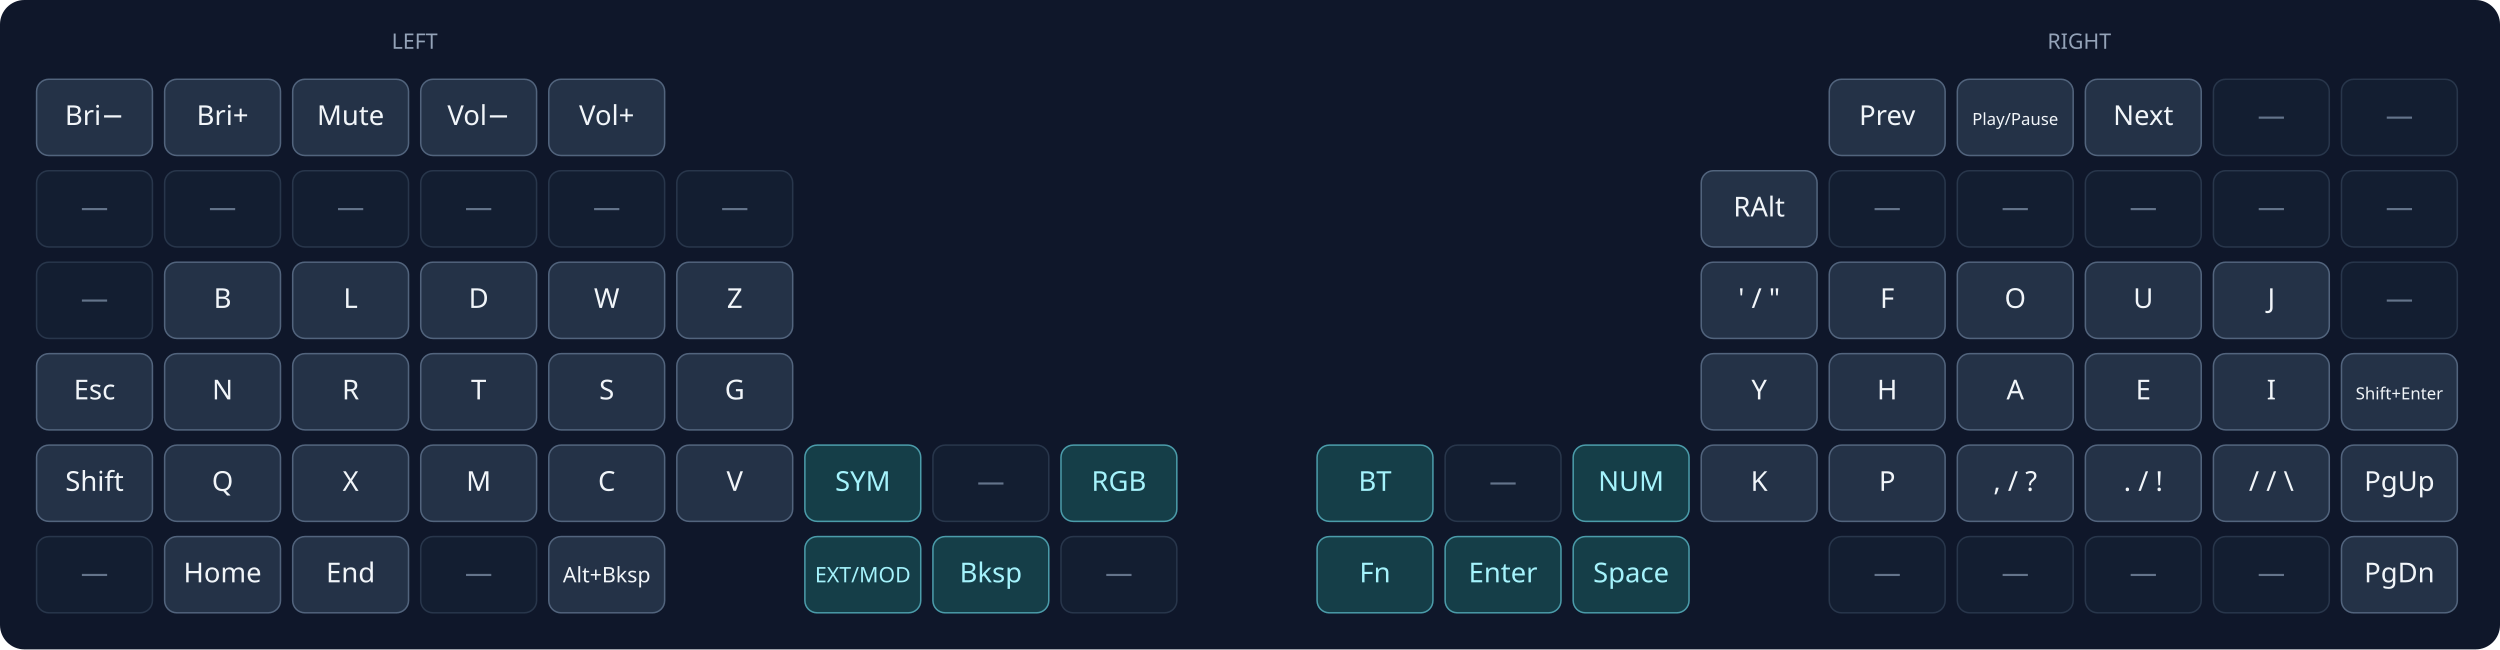
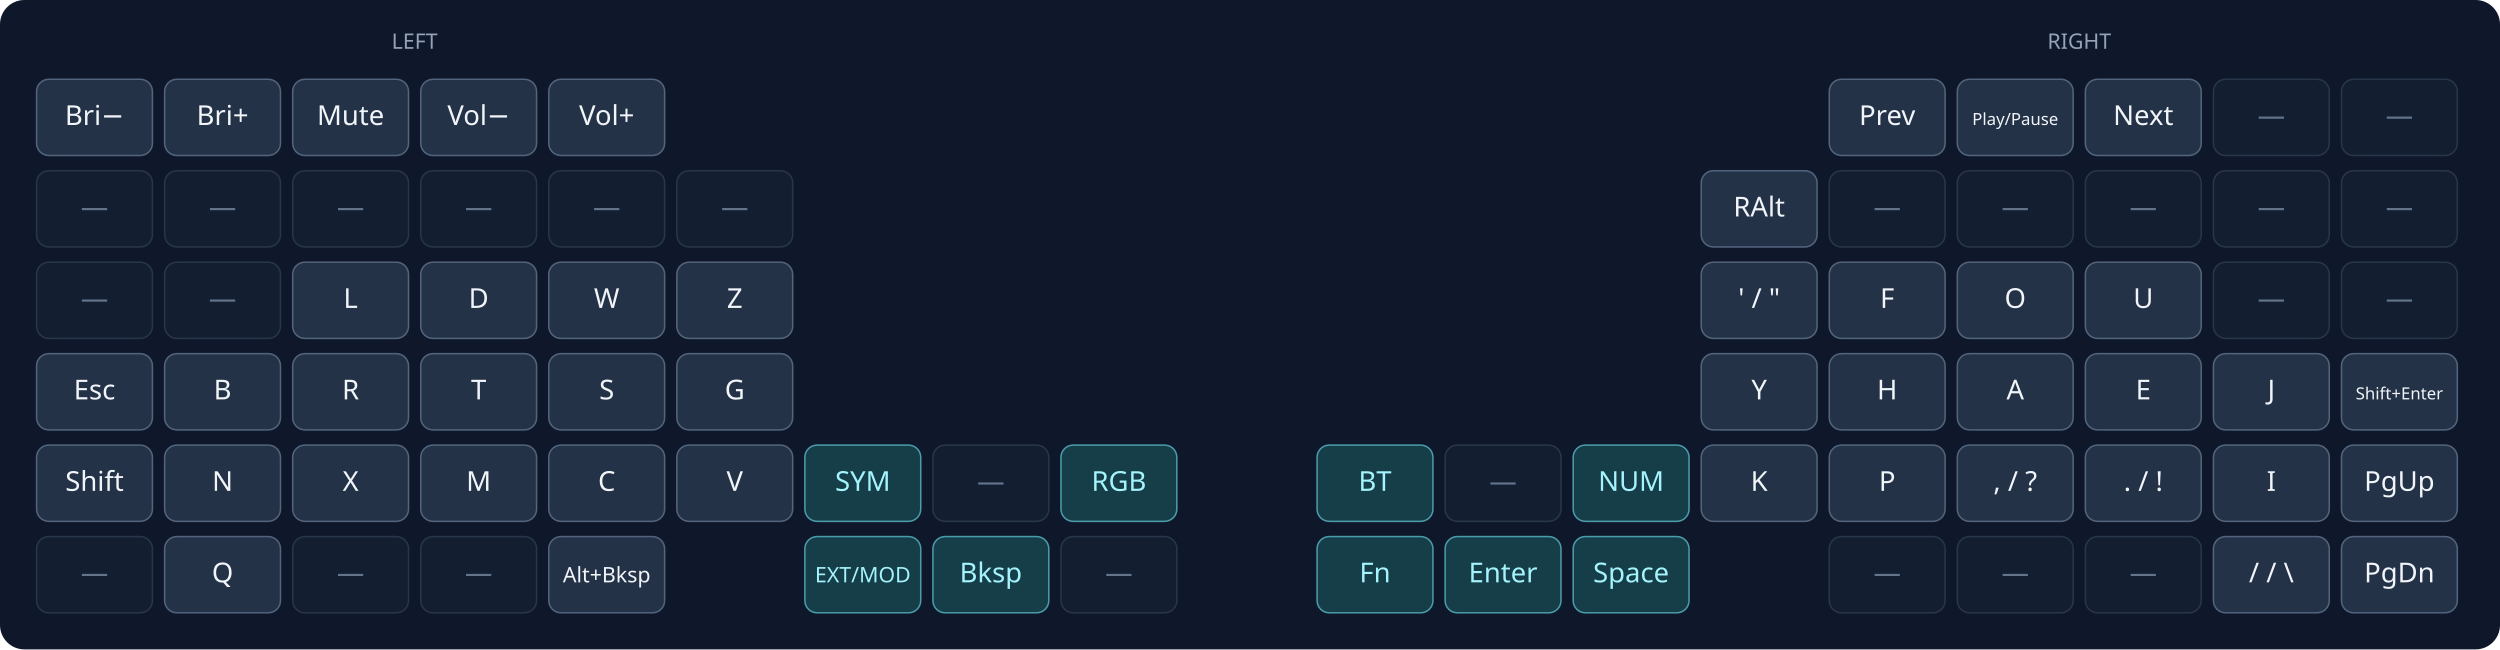
<svg xmlns="http://www.w3.org/2000/svg" width="1640" height="426" viewBox="0 0 1640 426" role="img" aria-labelledby="title desc">
  <rect width="1640" height="426" rx="16" fill="#0f172a" />
  <g font-family="system-ui, sans-serif" text-anchor="middle">
    <text x="272" y="32" fill="#94a3b8" font-size="14">LEFT</text>
    <text x="1364" y="32" fill="#94a3b8" font-size="14">RIGHT</text>
    <g data-position="0" data-binding="&amp;kp C_BRI_DN">
      <rect x="24" y="52" width="76" height="50" rx="8" fill="#243247" stroke="#52647d" />
      <text x="62" y="82" fill="#f1f5f9" font-size="18">Bri−</text>
    </g>
    <g data-position="1" data-binding="&amp;kp C_BRI_UP">
      <rect x="108" y="52" width="76" height="50" rx="8" fill="#243247" stroke="#52647d" />
      <text x="146" y="82" fill="#f1f5f9" font-size="18">Bri+</text>
    </g>
    <g data-position="2" data-binding="&amp;kp C_MUTE">
      <rect x="192" y="52" width="76" height="50" rx="8" fill="#243247" stroke="#52647d" />
      <text x="230" y="82" fill="#f1f5f9" font-size="18">Mute</text>
    </g>
    <g data-position="3" data-binding="&amp;kp C_VOL_DN">
      <rect x="276" y="52" width="76" height="50" rx="8" fill="#243247" stroke="#52647d" />
      <text x="314" y="82" fill="#f1f5f9" font-size="18">Vol−</text>
    </g>
    <g data-position="4" data-binding="&amp;kp C_VOL_UP">
      <rect x="360" y="52" width="76" height="50" rx="8" fill="#243247" stroke="#52647d" />
      <text x="398" y="82" fill="#f1f5f9" font-size="18">Vol+</text>
    </g>
    <g data-position="5" data-binding="&amp;kp C_PREV">
      <rect x="1200" y="52" width="76" height="50" rx="8" fill="#243247" stroke="#52647d" />
      <text x="1238" y="82" fill="#f1f5f9" font-size="18">Prev</text>
    </g>
    <g data-position="6" data-binding="&amp;kp C_PP">
      <rect x="1284" y="52" width="76" height="50" rx="8" fill="#243247" stroke="#52647d" />
      <text x="1322" y="82" fill="#f1f5f9" font-size="11">Play/Pause</text>
    </g>
    <g data-position="7" data-binding="&amp;kp C_NEXT">
      <rect x="1368" y="52" width="76" height="50" rx="8" fill="#243247" stroke="#52647d" />
      <text x="1406" y="82" fill="#f1f5f9" font-size="18">Next</text>
    </g>
    <g data-position="8" data-binding="&amp;none">
      <rect x="1452" y="52" width="76" height="50" rx="8" fill="#131e31" stroke="#28364b" />
      <text x="1490" y="82" fill="#64748b" font-size="18">—</text>
    </g>
    <g data-position="9" data-binding="&amp;none">
      <rect x="1536" y="52" width="76" height="50" rx="8" fill="#131e31" stroke="#28364b" />
      <text x="1574" y="82" fill="#64748b" font-size="18">—</text>
    </g>
    <g data-position="10" data-binding="&amp;none">
      <rect x="24" y="112" width="76" height="50" rx="8" fill="#131e31" stroke="#28364b" />
      <text x="62" y="142" fill="#64748b" font-size="18">—</text>
    </g>
    <g data-position="11" data-binding="&amp;none">
      <rect x="108" y="112" width="76" height="50" rx="8" fill="#131e31" stroke="#28364b" />
      <text x="146" y="142" fill="#64748b" font-size="18">—</text>
    </g>
    <g data-position="12" data-binding="&amp;none">
      <rect x="192" y="112" width="76" height="50" rx="8" fill="#131e31" stroke="#28364b" />
      <text x="230" y="142" fill="#64748b" font-size="18">—</text>
    </g>
    <g data-position="13" data-binding="&amp;none">
      <rect x="276" y="112" width="76" height="50" rx="8" fill="#131e31" stroke="#28364b" />
      <text x="314" y="142" fill="#64748b" font-size="18">—</text>
    </g>
    <g data-position="14" data-binding="&amp;none">
      <rect x="360" y="112" width="76" height="50" rx="8" fill="#131e31" stroke="#28364b" />
      <text x="398" y="142" fill="#64748b" font-size="18">—</text>
    </g>
    <g data-position="15" data-binding="&amp;none">
      <rect x="444" y="112" width="76" height="50" rx="8" fill="#131e31" stroke="#28364b" />
      <text x="482" y="142" fill="#64748b" font-size="18">—</text>
    </g>
    <g data-position="16" data-binding="&amp;kp RALT">
      <rect x="1116" y="112" width="76" height="50" rx="8" fill="#243247" stroke="#52647d" />
      <text x="1154" y="142" fill="#f1f5f9" font-size="18">RAlt</text>
    </g>
    <g data-position="17" data-binding="&amp;none">
      <rect x="1200" y="112" width="76" height="50" rx="8" fill="#131e31" stroke="#28364b" />
      <text x="1238" y="142" fill="#64748b" font-size="18">—</text>
    </g>
    <g data-position="18" data-binding="&amp;none">
      <rect x="1284" y="112" width="76" height="50" rx="8" fill="#131e31" stroke="#28364b" />
      <text x="1322" y="142" fill="#64748b" font-size="18">—</text>
    </g>
    <g data-position="19" data-binding="&amp;none">
      <rect x="1368" y="112" width="76" height="50" rx="8" fill="#131e31" stroke="#28364b" />
      <text x="1406" y="142" fill="#64748b" font-size="18">—</text>
    </g>
    <g data-position="20" data-binding="&amp;none">
      <rect x="1452" y="112" width="76" height="50" rx="8" fill="#131e31" stroke="#28364b" />
      <text x="1490" y="142" fill="#64748b" font-size="18">—</text>
    </g>
    <g data-position="21" data-binding="&amp;none">
      <rect x="1536" y="112" width="76" height="50" rx="8" fill="#131e31" stroke="#28364b" />
      <text x="1574" y="142" fill="#64748b" font-size="18">—</text>
    </g>
    <g data-position="22" data-binding="&amp;none">
      <rect x="24" y="172" width="76" height="50" rx="8" fill="#131e31" stroke="#28364b" />
      <text x="62" y="202" fill="#64748b" font-size="18">—</text>
    </g>
-     <g data-position="23" data-binding="&amp;kp B">
-       <rect x="108" y="172" width="76" height="50" rx="8" fill="#243247" stroke="#52647d" />
-       <text x="146" y="202" fill="#f1f5f9" font-size="18">B</text>
+     <g data-position="23" data-binding="&amp;none">
+       <rect x="108" y="172" width="76" height="50" rx="8" fill="#131e31" stroke="#28364b" />
+       <text x="146" y="202" fill="#64748b" font-size="18">—</text>
    </g>
    <g data-position="24" data-binding="&amp;kp L">
      <rect x="192" y="172" width="76" height="50" rx="8" fill="#243247" stroke="#52647d" />
      <text x="230" y="202" fill="#f1f5f9" font-size="18">L</text>
    </g>
    <g data-position="25" data-binding="&amp;kp D">
      <rect x="276" y="172" width="76" height="50" rx="8" fill="#243247" stroke="#52647d" />
      <text x="314" y="202" fill="#f1f5f9" font-size="18">D</text>
    </g>
    <g data-position="26" data-binding="&amp;kp W">
      <rect x="360" y="172" width="76" height="50" rx="8" fill="#243247" stroke="#52647d" />
      <text x="398" y="202" fill="#f1f5f9" font-size="18">W</text>
    </g>
    <g data-position="27" data-binding="&amp;kp Z">
      <rect x="444" y="172" width="76" height="50" rx="8" fill="#243247" stroke="#52647d" />
      <text x="482" y="202" fill="#f1f5f9" font-size="18">Z</text>
    </g>
    <g data-position="28" data-binding="&amp;apo_dquote">
      <rect x="1116" y="172" width="76" height="50" rx="8" fill="#243247" stroke="#52647d" />
      <text x="1154" y="202" fill="#f1f5f9" font-size="18">' / "</text>
    </g>
    <g data-position="29" data-binding="&amp;kp F">
      <rect x="1200" y="172" width="76" height="50" rx="8" fill="#243247" stroke="#52647d" />
      <text x="1238" y="202" fill="#f1f5f9" font-size="18">F</text>
    </g>
    <g data-position="30" data-binding="&amp;kp O">
      <rect x="1284" y="172" width="76" height="50" rx="8" fill="#243247" stroke="#52647d" />
      <text x="1322" y="202" fill="#f1f5f9" font-size="18">O</text>
    </g>
    <g data-position="31" data-binding="&amp;kp U">
      <rect x="1368" y="172" width="76" height="50" rx="8" fill="#243247" stroke="#52647d" />
      <text x="1406" y="202" fill="#f1f5f9" font-size="18">U</text>
    </g>
-     <g data-position="32" data-binding="&amp;kp J">
-       <rect x="1452" y="172" width="76" height="50" rx="8" fill="#243247" stroke="#52647d" />
-       <text x="1490" y="202" fill="#f1f5f9" font-size="18">J</text>
+     <g data-position="32" data-binding="&amp;none">
+       <rect x="1452" y="172" width="76" height="50" rx="8" fill="#131e31" stroke="#28364b" />
+       <text x="1490" y="202" fill="#64748b" font-size="18">—</text>
    </g>
    <g data-position="33" data-binding="&amp;none">
      <rect x="1536" y="172" width="76" height="50" rx="8" fill="#131e31" stroke="#28364b" />
      <text x="1574" y="202" fill="#64748b" font-size="18">—</text>
    </g>
    <g data-position="34" data-binding="&amp;kp ESC">
      <rect x="24" y="232" width="76" height="50" rx="8" fill="#243247" stroke="#52647d" />
      <text x="62" y="262" fill="#f1f5f9" font-size="18">Esc</text>
    </g>
-     <g data-position="35" data-binding="&amp;kp N">
+     <g data-position="35" data-binding="&amp;kp B">
      <rect x="108" y="232" width="76" height="50" rx="8" fill="#243247" stroke="#52647d" />
-       <text x="146" y="262" fill="#f1f5f9" font-size="18">N</text>
+       <text x="146" y="262" fill="#f1f5f9" font-size="18">B</text>
    </g>
    <g data-position="36" data-binding="&amp;kp R">
      <rect x="192" y="232" width="76" height="50" rx="8" fill="#243247" stroke="#52647d" />
      <text x="230" y="262" fill="#f1f5f9" font-size="18">R</text>
    </g>
    <g data-position="37" data-binding="&amp;kp T">
      <rect x="276" y="232" width="76" height="50" rx="8" fill="#243247" stroke="#52647d" />
      <text x="314" y="262" fill="#f1f5f9" font-size="18">T</text>
    </g>
    <g data-position="38" data-binding="&amp;kp S">
      <rect x="360" y="232" width="76" height="50" rx="8" fill="#243247" stroke="#52647d" />
      <text x="398" y="262" fill="#f1f5f9" font-size="18">S</text>
    </g>
    <g data-position="39" data-binding="&amp;kp G">
      <rect x="444" y="232" width="76" height="50" rx="8" fill="#243247" stroke="#52647d" />
      <text x="482" y="262" fill="#f1f5f9" font-size="18">G</text>
    </g>
    <g data-position="40" data-binding="&amp;kp Y">
      <rect x="1116" y="232" width="76" height="50" rx="8" fill="#243247" stroke="#52647d" />
      <text x="1154" y="262" fill="#f1f5f9" font-size="18">Y</text>
    </g>
    <g data-position="41" data-binding="&amp;kp H">
      <rect x="1200" y="232" width="76" height="50" rx="8" fill="#243247" stroke="#52647d" />
      <text x="1238" y="262" fill="#f1f5f9" font-size="18">H</text>
    </g>
    <g data-position="42" data-binding="&amp;kp A">
      <rect x="1284" y="232" width="76" height="50" rx="8" fill="#243247" stroke="#52647d" />
      <text x="1322" y="262" fill="#f1f5f9" font-size="18">A</text>
    </g>
    <g data-position="43" data-binding="&amp;kp E">
      <rect x="1368" y="232" width="76" height="50" rx="8" fill="#243247" stroke="#52647d" />
      <text x="1406" y="262" fill="#f1f5f9" font-size="18">E</text>
    </g>
-     <g data-position="44" data-binding="&amp;kp I">
+     <g data-position="44" data-binding="&amp;kp J">
      <rect x="1452" y="232" width="76" height="50" rx="8" fill="#243247" stroke="#52647d" />
-       <text x="1490" y="262" fill="#f1f5f9" font-size="18">I</text>
+       <text x="1490" y="262" fill="#f1f5f9" font-size="18">J</text>
    </g>
    <g data-position="45" data-binding="&amp;kp LS(RET)">
      <rect x="1536" y="232" width="76" height="50" rx="8" fill="#243247" stroke="#52647d" />
      <text x="1574" y="262" fill="#f1f5f9" font-size="11">Shift+Enter</text>
    </g>
    <g data-position="46" data-binding="&amp;kp LSHFT">
      <rect x="24" y="292" width="76" height="50" rx="8" fill="#243247" stroke="#52647d" />
      <text x="62" y="322" fill="#f1f5f9" font-size="18">Shift</text>
    </g>
-     <g data-position="47" data-binding="&amp;kp Q">
+     <g data-position="47" data-binding="&amp;kp N">
      <rect x="108" y="292" width="76" height="50" rx="8" fill="#243247" stroke="#52647d" />
-       <text x="146" y="322" fill="#f1f5f9" font-size="18">Q</text>
+       <text x="146" y="322" fill="#f1f5f9" font-size="18">N</text>
    </g>
    <g data-position="48" data-binding="&amp;kp X">
      <rect x="192" y="292" width="76" height="50" rx="8" fill="#243247" stroke="#52647d" />
      <text x="230" y="322" fill="#f1f5f9" font-size="18">X</text>
    </g>
    <g data-position="49" data-binding="&amp;kp M">
      <rect x="276" y="292" width="76" height="50" rx="8" fill="#243247" stroke="#52647d" />
      <text x="314" y="322" fill="#f1f5f9" font-size="18">M</text>
    </g>
    <g data-position="50" data-binding="&amp;kp C">
      <rect x="360" y="292" width="76" height="50" rx="8" fill="#243247" stroke="#52647d" />
      <text x="398" y="322" fill="#f1f5f9" font-size="18">C</text>
    </g>
    <g data-position="51" data-binding="&amp;kp V">
      <rect x="444" y="292" width="76" height="50" rx="8" fill="#243247" stroke="#52647d" />
      <text x="482" y="322" fill="#f1f5f9" font-size="18">V</text>
    </g>
    <g data-position="52" data-binding="&amp;sticky_layer SYM">
      <rect x="528" y="292" width="76" height="50" rx="8" fill="#153e48" stroke="#4b9caa" />
      <text x="566" y="322" fill="#a5f3fc" font-size="18">SYM</text>
    </g>
    <g data-position="53" data-binding="&amp;none">
      <rect x="612" y="292" width="76" height="50" rx="8" fill="#131e31" stroke="#28364b" />
      <text x="650" y="322" fill="#64748b" font-size="18">—</text>
    </g>
    <g data-position="54" data-binding="&amp;mo RGB">
      <rect x="696" y="292" width="76" height="50" rx="8" fill="#153e48" stroke="#4b9caa" />
      <text x="734" y="322" fill="#a5f3fc" font-size="18">RGB</text>
    </g>
    <g data-position="55" data-binding="&amp;mo BT">
      <rect x="864" y="292" width="76" height="50" rx="8" fill="#153e48" stroke="#4b9caa" />
      <text x="902" y="322" fill="#a5f3fc" font-size="18">BT</text>
    </g>
    <g data-position="56" data-binding="&amp;none">
      <rect x="948" y="292" width="76" height="50" rx="8" fill="#131e31" stroke="#28364b" />
      <text x="986" y="322" fill="#64748b" font-size="18">—</text>
    </g>
    <g data-position="57" data-binding="&amp;sticky_layer NUM">
      <rect x="1032" y="292" width="76" height="50" rx="8" fill="#153e48" stroke="#4b9caa" />
      <text x="1070" y="322" fill="#a5f3fc" font-size="18">NUM</text>
    </g>
    <g data-position="58" data-binding="&amp;kp K">
      <rect x="1116" y="292" width="76" height="50" rx="8" fill="#243247" stroke="#52647d" />
      <text x="1154" y="322" fill="#f1f5f9" font-size="18">K</text>
    </g>
    <g data-position="59" data-binding="&amp;kp P">
      <rect x="1200" y="292" width="76" height="50" rx="8" fill="#243247" stroke="#52647d" />
      <text x="1238" y="322" fill="#f1f5f9" font-size="18">P</text>
    </g>
    <g data-position="60" data-binding="&amp;comma_qmark">
      <rect x="1284" y="292" width="76" height="50" rx="8" fill="#243247" stroke="#52647d" />
      <text x="1322" y="322" fill="#f1f5f9" font-size="18">, / ?</text>
    </g>
    <g data-position="61" data-binding="&amp;dot_excl">
      <rect x="1368" y="292" width="76" height="50" rx="8" fill="#243247" stroke="#52647d" />
      <text x="1406" y="322" fill="#f1f5f9" font-size="18">. / !</text>
    </g>
-     <g data-position="62" data-binding="&amp;slash_bslash">
+     <g data-position="62" data-binding="&amp;kp I">
      <rect x="1452" y="292" width="76" height="50" rx="8" fill="#243247" stroke="#52647d" />
-       <text x="1490" y="322" fill="#f1f5f9" font-size="18">/ / \</text>
+       <text x="1490" y="322" fill="#f1f5f9" font-size="18">I</text>
    </g>
    <g data-position="63" data-binding="&amp;kp PG_UP">
      <rect x="1536" y="292" width="76" height="50" rx="8" fill="#243247" stroke="#52647d" />
      <text x="1574" y="322" fill="#f1f5f9" font-size="18">PgUp</text>
    </g>
    <g data-position="64" data-binding="&amp;none">
      <rect x="24" y="352" width="76" height="50" rx="8" fill="#131e31" stroke="#28364b" />
      <text x="62" y="382" fill="#64748b" font-size="18">—</text>
    </g>
-     <g data-position="65" data-binding="&amp;kp HOME">
+     <g data-position="65" data-binding="&amp;kp Q">
      <rect x="108" y="352" width="76" height="50" rx="8" fill="#243247" stroke="#52647d" />
-       <text x="146" y="382" fill="#f1f5f9" font-size="18">Home</text>
-     </g>
-     <g data-position="66" data-binding="&amp;kp END">
-       <rect x="192" y="352" width="76" height="50" rx="8" fill="#243247" stroke="#52647d" />
-       <text x="230" y="382" fill="#f1f5f9" font-size="18">End</text>
+       <text x="146" y="382" fill="#f1f5f9" font-size="18">Q</text>
+     </g>
+     <g data-position="66" data-binding="&amp;none">
+       <rect x="192" y="352" width="76" height="50" rx="8" fill="#131e31" stroke="#28364b" />
+       <text x="230" y="382" fill="#64748b" font-size="18">—</text>
    </g>
    <g data-position="67" data-binding="&amp;none">
      <rect x="276" y="352" width="76" height="50" rx="8" fill="#131e31" stroke="#28364b" />
      <text x="314" y="382" fill="#64748b" font-size="18">—</text>
    </g>
    <g data-position="68" data-binding="&amp;kp LA(BSPC)">
      <rect x="360" y="352" width="76" height="50" rx="8" fill="#243247" stroke="#52647d" />
      <text x="398" y="382" fill="#f1f5f9" font-size="14">Alt+Bksp</text>
    </g>
    <g data-position="69" data-binding="&amp;ext_mod EXT MOD">
      <rect x="528" y="352" width="76" height="50" rx="8" fill="#153e48" stroke="#4b9caa" />
      <text x="566" y="382" fill="#a5f3fc" font-size="14">EXT/MOD</text>
    </g>
    <g data-position="70" data-binding="&amp;kp BSPC">
      <rect x="612" y="352" width="76" height="50" rx="8" fill="#153e48" stroke="#4b9caa" />
      <text x="650" y="382" fill="#a5f3fc" font-size="18">Bksp</text>
    </g>
    <g data-position="71" data-binding="&amp;none">
      <rect x="696" y="352" width="76" height="50" rx="8" fill="#131e31" stroke="#28364b" />
      <text x="734" y="382" fill="#64748b" font-size="18">—</text>
    </g>
    <g data-position="72" data-binding="&amp;mo FN">
      <rect x="864" y="352" width="76" height="50" rx="8" fill="#153e48" stroke="#4b9caa" />
      <text x="902" y="382" fill="#a5f3fc" font-size="18">Fn</text>
    </g>
    <g data-position="73" data-binding="&amp;kp RET">
      <rect x="948" y="352" width="76" height="50" rx="8" fill="#153e48" stroke="#4b9caa" />
      <text x="986" y="382" fill="#a5f3fc" font-size="18">Enter</text>
    </g>
    <g data-position="74" data-binding="&amp;kp SPACE">
      <rect x="1032" y="352" width="76" height="50" rx="8" fill="#153e48" stroke="#4b9caa" />
      <text x="1070" y="382" fill="#a5f3fc" font-size="18">Space</text>
    </g>
    <g data-position="75" data-binding="&amp;none">
      <rect x="1200" y="352" width="76" height="50" rx="8" fill="#131e31" stroke="#28364b" />
      <text x="1238" y="382" fill="#64748b" font-size="18">—</text>
    </g>
    <g data-position="76" data-binding="&amp;none">
      <rect x="1284" y="352" width="76" height="50" rx="8" fill="#131e31" stroke="#28364b" />
      <text x="1322" y="382" fill="#64748b" font-size="18">—</text>
    </g>
    <g data-position="77" data-binding="&amp;none">
      <rect x="1368" y="352" width="76" height="50" rx="8" fill="#131e31" stroke="#28364b" />
      <text x="1406" y="382" fill="#64748b" font-size="18">—</text>
    </g>
-     <g data-position="78" data-binding="&amp;none">
-       <rect x="1452" y="352" width="76" height="50" rx="8" fill="#131e31" stroke="#28364b" />
-       <text x="1490" y="382" fill="#64748b" font-size="18">—</text>
+     <g data-position="78" data-binding="&amp;slash_bslash">
+       <rect x="1452" y="352" width="76" height="50" rx="8" fill="#243247" stroke="#52647d" />
+       <text x="1490" y="382" fill="#f1f5f9" font-size="18">/ / \</text>
    </g>
    <g data-position="79" data-binding="&amp;kp PG_DN">
      <rect x="1536" y="352" width="76" height="50" rx="8" fill="#243247" stroke="#52647d" />
      <text x="1574" y="382" fill="#f1f5f9" font-size="18">PgDn</text>
    </g>
  </g>
</svg>
